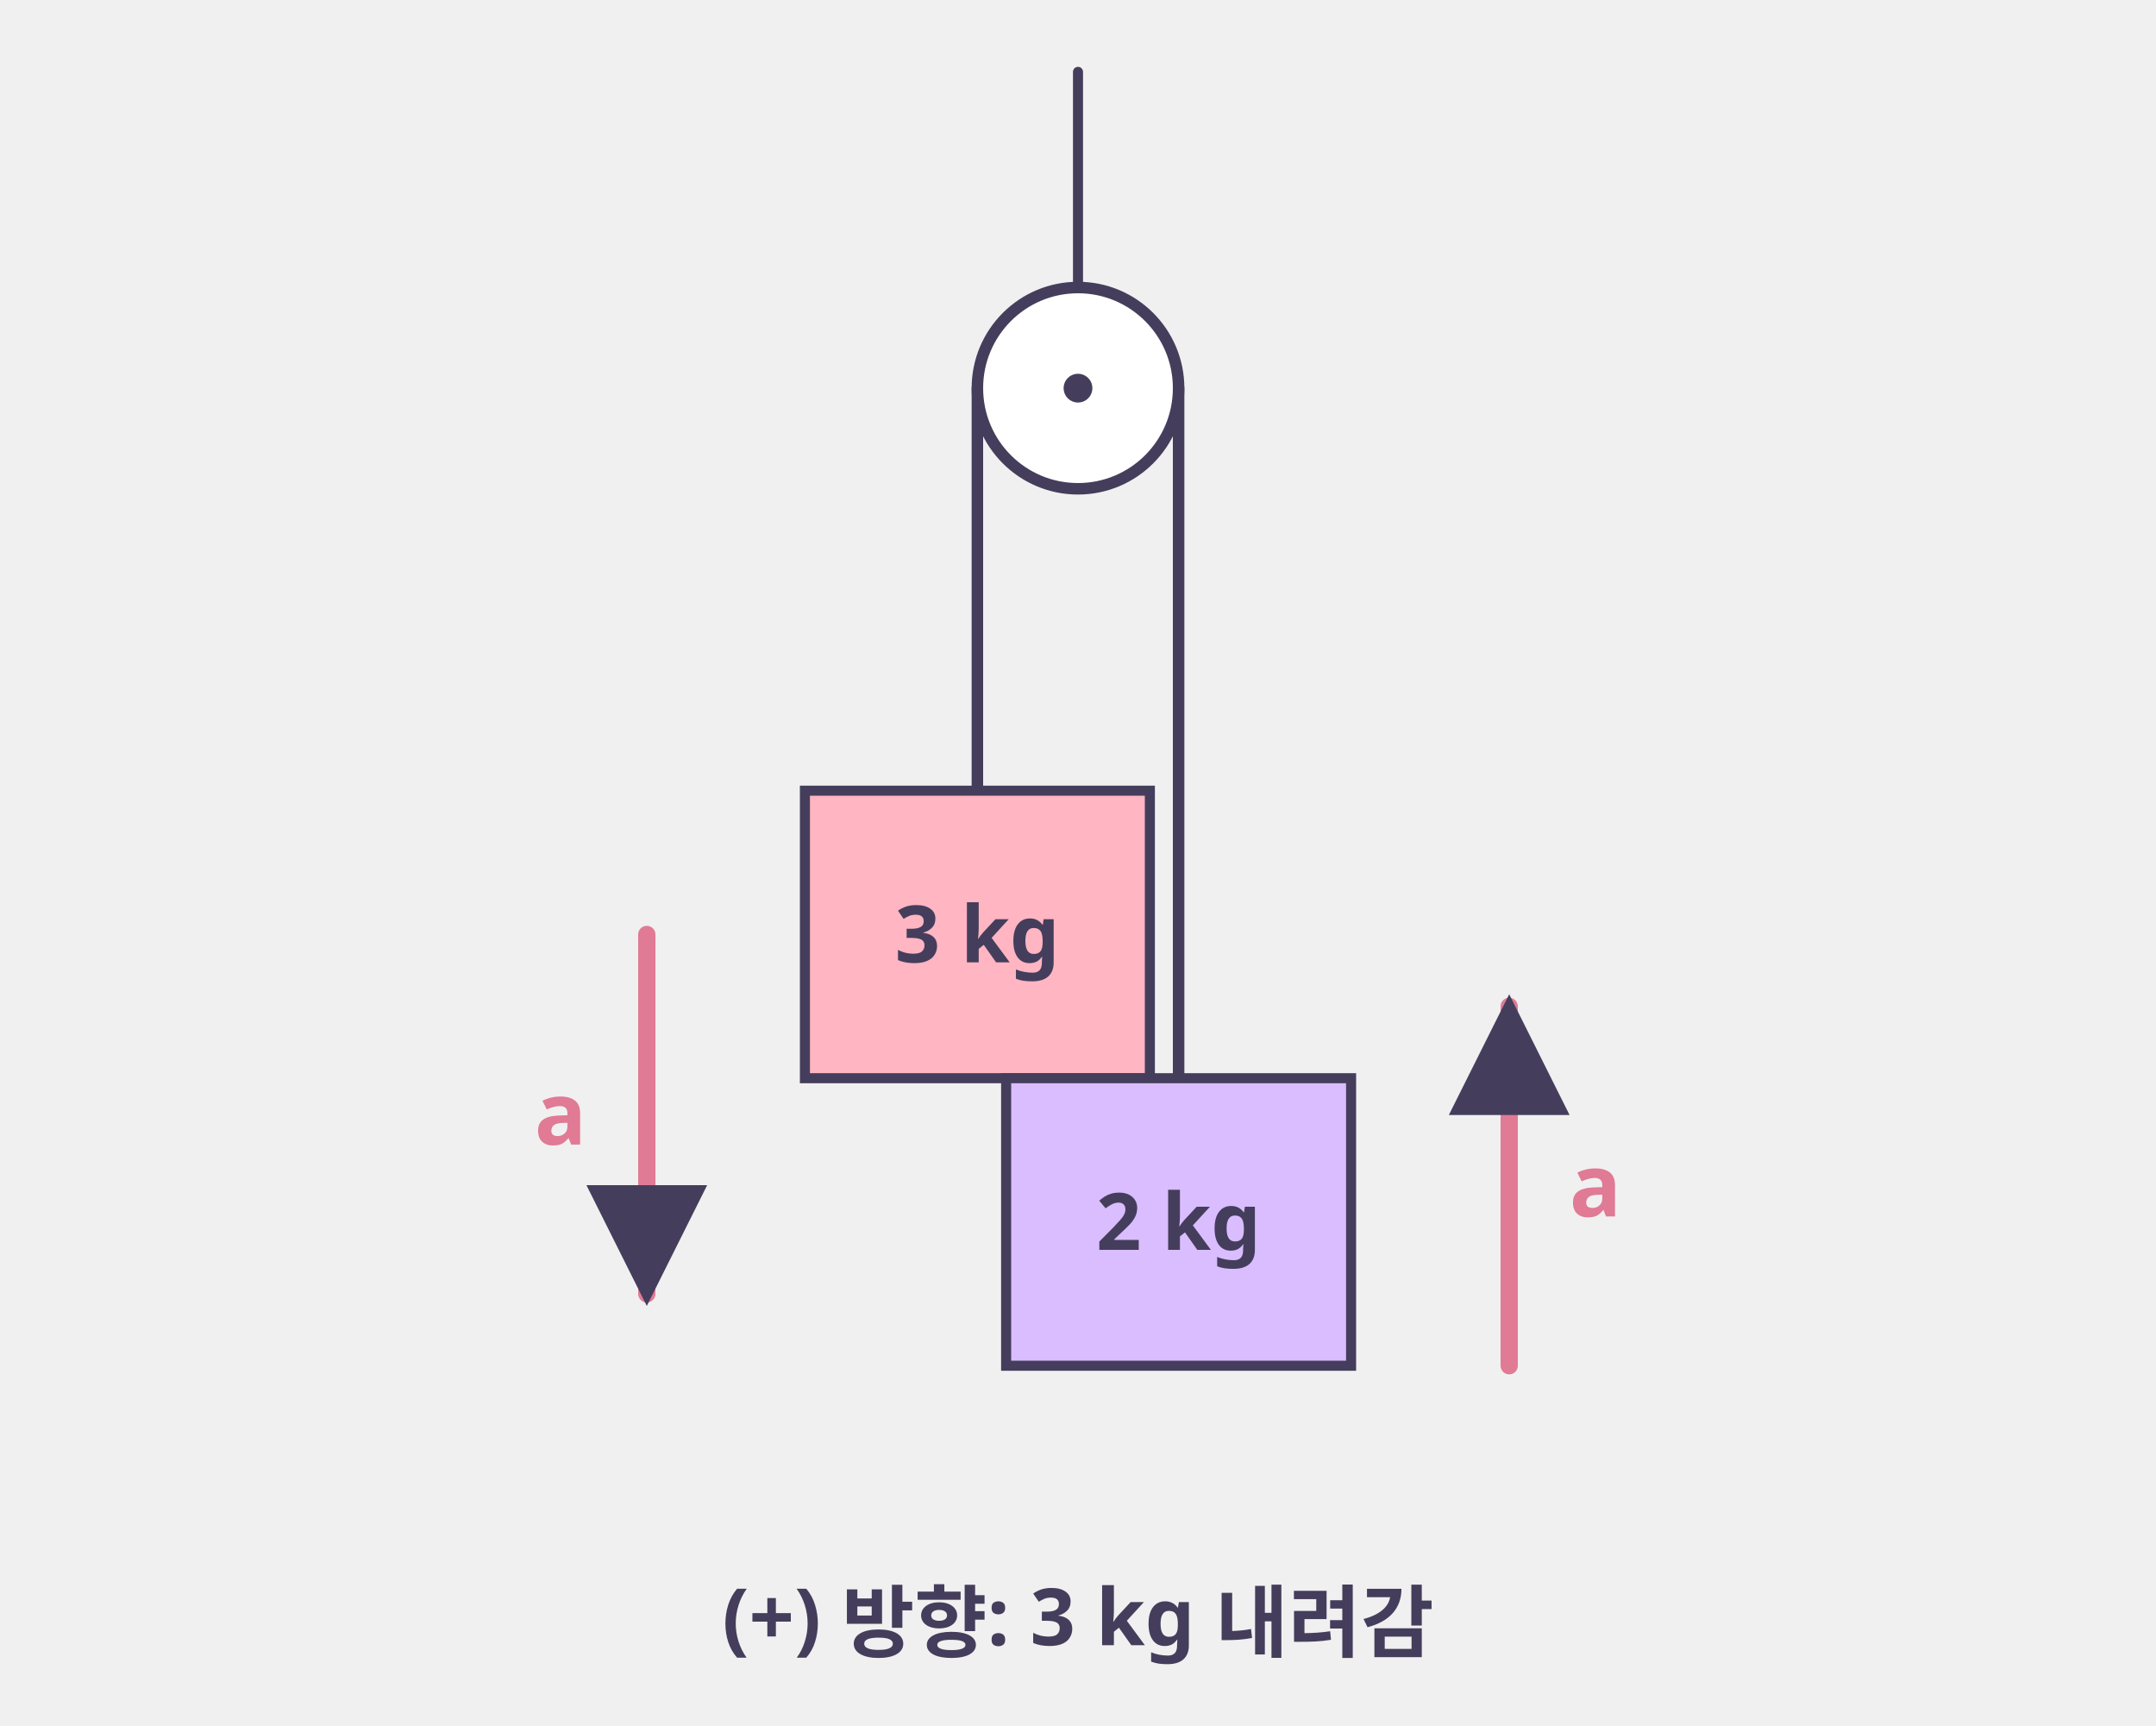
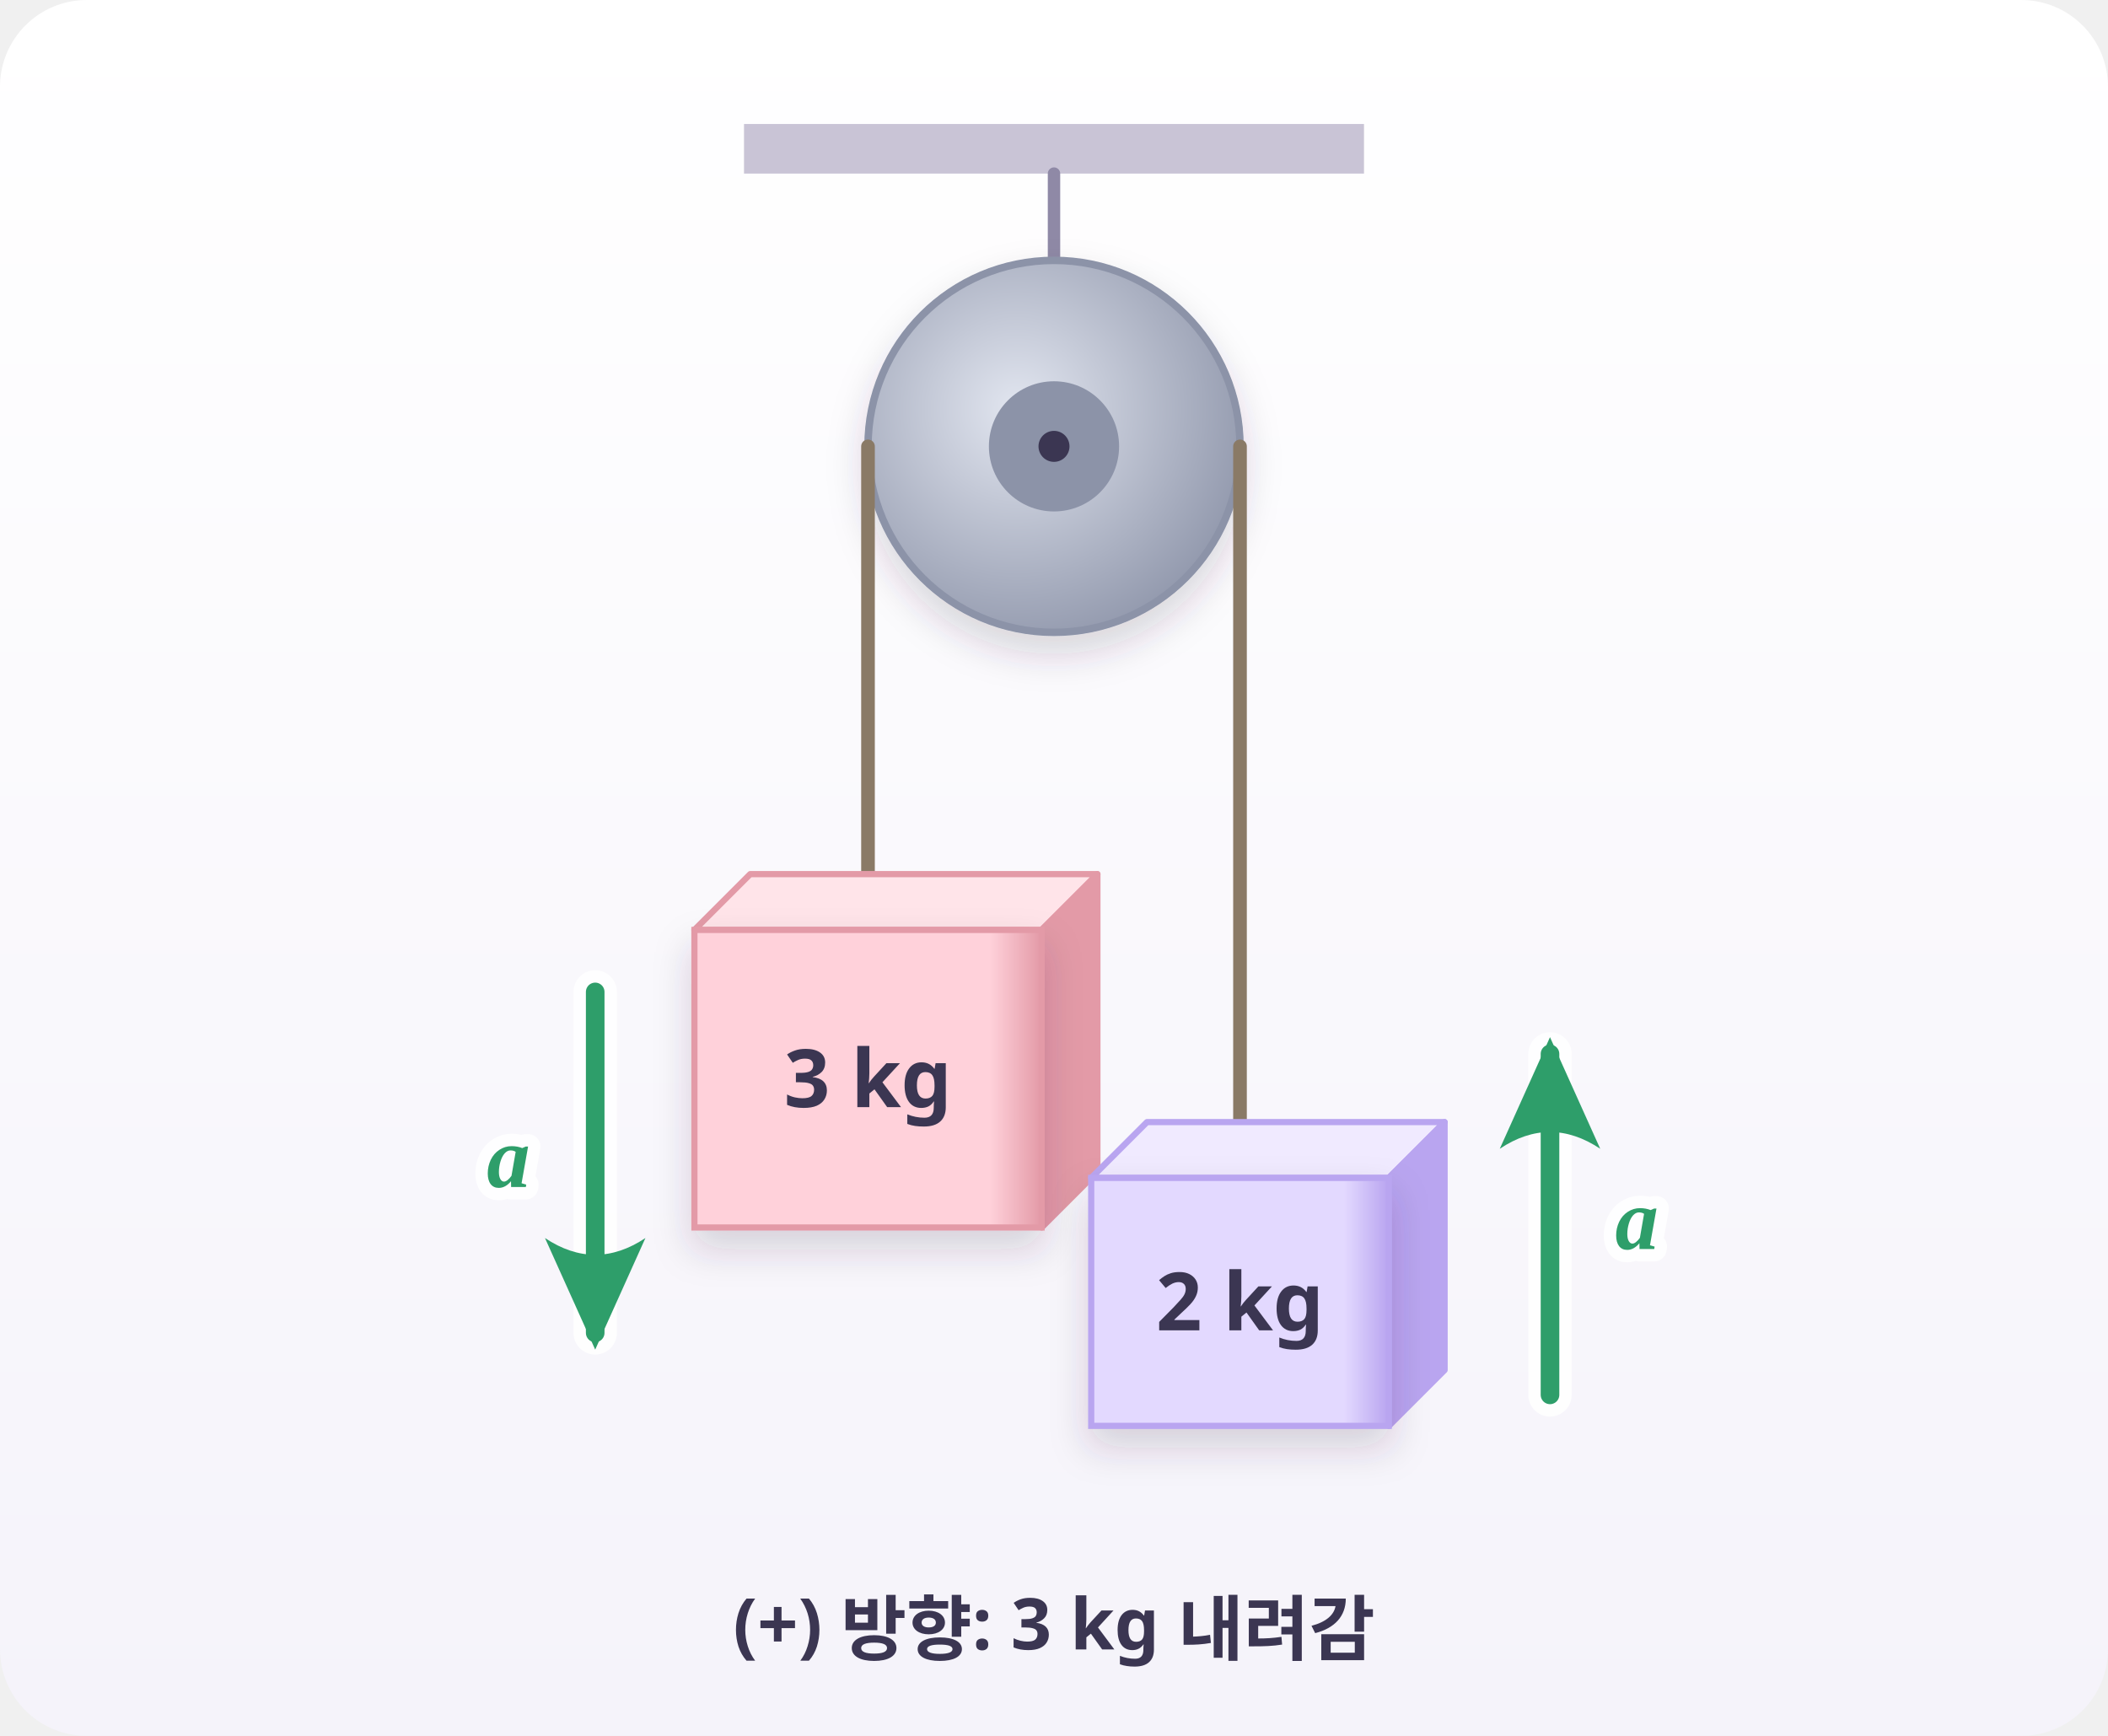
- <svg xmlns="http://www.w3.org/2000/svg" viewBox="0 0 300 240" role="img" aria-label="도르래에 3 kg과 2 kg을 매단 그림, 3 kg이 내려간다" style="max-width:100%;height:auto;display:block;color:#443E5C">
+ <svg xmlns="http://www.w3.org/2000/svg" viewBox="0 0 340 280" role="img" aria-label="도르래에 3 kg과 2 kg을 매단 그림, 3 kg이 내려간다" style="max-width:100%;height:auto;display:block">
  <defs>
-     <marker id="ah" viewBox="0 0 10 10" refX="9" refY="5" markerWidth="7" markerHeight="7" orient="auto-start-reverse">
-       <path d="M0 0 L10 5 L0 10 Z" fill="currentColor" />
-     </marker>
-     <marker id="ahs" viewBox="0 0 10 10" refX="1" refY="5" markerWidth="7" markerHeight="7" orient="auto-start-reverse">
-       <path d="M10 0 L0 5 L10 10 Z" fill="currentColor" />
+     <linearGradient id="g0411" x1="50%" y1="0%" x2="50%" y2="100%">
+       <stop offset="0" stop-color="#FFFFFF" />
+       <stop offset="1" stop-color="#F5F3FA" />
+     </linearGradient>
+     <radialGradient id="r0412" cx="40%" cy="40%" r="70%">
+       <stop offset="0" stop-color="#E2E6F0" />
+       <stop offset="1" stop-color="#8C93A8" />
+     </radialGradient>
+     <filter id="s0413" x="-20%" y="-20%" width="140%" height="160%">
+       <feDropShadow dx="0" dy="3" stdDeviation="3" flood-color="#3B3652" flood-opacity="0.18" />
+     </filter>
+     <filter id="s0414" x="-20%" y="-20%" width="140%" height="160%">
+       <feDropShadow dx="0" dy="3" stdDeviation="3" flood-color="#3B3652" flood-opacity="0.18" />
+     </filter>
+     <linearGradient id="g0415" x1="0%" y1="50%" x2="100%" y2="50%">
+       <stop offset="0" stop-color="#FFD1DA" />
+       <stop offset="0.85" stop-color="#FFD1DA" />
+       <stop offset="1" stop-color="#E39AA7" />
+     </linearGradient>
+     <filter id="s0416" x="-20%" y="-20%" width="140%" height="160%">
+       <feDropShadow dx="0" dy="3" stdDeviation="3" flood-color="#3B3652" flood-opacity="0.18" />
+     </filter>
+     <linearGradient id="g0417" x1="0%" y1="50%" x2="100%" y2="50%">
+       <stop offset="0" stop-color="#E3D9FF" />
+       <stop offset="0.85" stop-color="#E3D9FF" />
+       <stop offset="1" stop-color="#B9A5F0" />
+     </linearGradient>
+     <marker id="m2E9E6A041" viewBox="0 0 10 10" refX="8.5" refY="5" markerWidth="6" markerHeight="6" orient="auto-start-reverse">
+       <path d="M0 0.5 L10 5 L0 9.5 Q3 5 0 0.5 Z" fill="#2E9E6A" />
    </marker>
  </defs>
-   <line x1="150.0" y1="10.0" x2="150.0" y2="40.0" stroke="currentColor" stroke-width="1.4" stroke-linecap="round" opacity="1" />
-   <circle cx="150.0" cy="54.0" r="14" fill="#FFFFFF" stroke="currentColor" stroke-width="1.6" opacity="1" />
-   <circle cx="150.0" cy="54.0" r="2" fill="currentColor" stroke="none" stroke-width="1.6" opacity="1" />
-   <line x1="136.0" y1="54.0" x2="136.0" y2="110.0" stroke="currentColor" stroke-width="1.6" stroke-linecap="round" opacity="1" />
-   <line x1="164.0" y1="54.0" x2="164.0" y2="150.0" stroke="currentColor" stroke-width="1.6" stroke-linecap="round" opacity="1" />
-   <rect x="112.0" y="110.0" width="48.0" height="40.0" fill="#FFB5C2" stroke="currentColor" stroke-width="1.4" rx="0" opacity="1" />
-   <text x="136.0" y="130.0" text-anchor="middle" dominant-baseline="middle" fill="currentColor" style="font-family:'IBM Plex Sans KR','Apple SD Gothic Neo',sans-serif;font-size:11px;font-weight:600" opacity="1">3 kg</text>
-   <rect x="140.0" y="150.0" width="48.0" height="40.0" fill="#DABDFF" stroke="currentColor" stroke-width="1.4" rx="0" opacity="1" />
-   <text x="164.0" y="170.0" text-anchor="middle" dominant-baseline="middle" fill="currentColor" style="font-family:'IBM Plex Sans KR','Apple SD Gothic Neo',sans-serif;font-size:11px;font-weight:600" opacity="1">2 kg</text>
-   <line x1="90.0" y1="130.0" x2="90.0" y2="180.0" stroke="#E07A95" stroke-width="2.4" stroke-linecap="round" marker-end="url(#ah)" style="color:#E07A95" />
-   <text x="78.0" y="155.0" text-anchor="middle" dominant-baseline="middle" fill="#E07A95" style="font-family:'IBM Plex Sans KR','Apple SD Gothic Neo',sans-serif;font-size:12px;font-weight:700" opacity="1">a</text>
-   <line x1="210.0" y1="190.0" x2="210.0" y2="140.0" stroke="#E07A95" stroke-width="2.4" stroke-linecap="round" marker-end="url(#ah)" style="color:#E07A95" />
-   <text x="222.0" y="165.0" text-anchor="middle" dominant-baseline="middle" fill="#E07A95" style="font-family:'IBM Plex Sans KR','Apple SD Gothic Neo',sans-serif;font-size:12px;font-weight:700" opacity="1">a</text>
-   <text x="150.0" y="225.0" text-anchor="middle" dominant-baseline="middle" fill="currentColor" style="font-family:'IBM Plex Sans KR','Apple SD Gothic Neo',sans-serif;font-size:11px;font-weight:600" opacity="1">(+) 방향: 3 kg 내려감</text>
+   <rect x="0.0" y="0.0" width="340.0" height="280.0" fill="url(#g0411)" stroke="none" stroke-width="1.4" rx="14" opacity="1" />
+   <rect x="120.0" y="20.0" width="100.0" height="8.0" fill="#C9C4D6" stroke="none" stroke-width="1.4" rx="0" opacity="1" />
+   <line x1="170.0" y1="28.0" x2="170.0" y2="44.0" stroke="#8F89A6" stroke-width="2" stroke-linecap="round" opacity="1" />
+   <circle cx="170.0" cy="72.0" r="30" fill="url(#r0412)" stroke="#8C93A8" stroke-width="1.2" opacity="1" filter="url(#s0413)" />
+   <circle cx="170.0" cy="72.0" r="10.5" fill="#8C93A8" stroke="none" stroke-width="1.4" opacity="1" />
+   <circle cx="170.0" cy="72.0" r="2.5" fill="#3B3652" stroke="none" stroke-width="1.4" opacity="1" />
+   <line x1="140.0" y1="72.0" x2="140.0" y2="150.0" stroke="#8A7A66" stroke-width="2.2" stroke-linecap="round" opacity="1" />
+   <line x1="200.0" y1="72.0" x2="200.0" y2="190.0" stroke="#8A7A66" stroke-width="2.2" stroke-linecap="round" opacity="1" />
+   <polygon points="112.0,150.0 121.0,141.0 177.0,141.0 168.0,150.0" fill="#FFE4E9" stroke="#E39AA7" stroke-width="1" stroke-linejoin="round" opacity="1" />
+   <polygon points="168.0,150.0 177.0,141.0 177.0,189.0 168.0,198.0" fill="#E39AA7" stroke="#E39AA7" stroke-width="1" stroke-linejoin="round" opacity="1" />
+   <rect x="112.0" y="150.0" width="56.0" height="48.0" fill="url(#g0415)" stroke="#E39AA7" stroke-width="1" rx="0" opacity="1" filter="url(#s0414)" />
+   <text x="140.0" y="174.0" text-anchor="middle" dominant-baseline="middle" fill="#3B3652" style="font-family:'IBM Plex Sans KR','Apple SD Gothic Neo','Malgun Gothic',sans-serif;font-size:13px;font-weight:700" opacity="1">3 kg</text>
+   <polygon points="176.0,190.0 185.0,181.0 233.0,181.0 224.0,190.0" fill="#F0EAFF" stroke="#B9A5F0" stroke-width="1" stroke-linejoin="round" opacity="1" />
+   <polygon points="224.0,190.0 233.0,181.0 233.0,221.0 224.0,230.0" fill="#B9A5F0" stroke="#B9A5F0" stroke-width="1" stroke-linejoin="round" opacity="1" />
+   <rect x="176.0" y="190.0" width="48.0" height="40.0" fill="url(#g0417)" stroke="#B9A5F0" stroke-width="1" rx="0" opacity="1" filter="url(#s0416)" />
+   <text x="200.0" y="210.0" text-anchor="middle" dominant-baseline="middle" fill="#3B3652" style="font-family:'IBM Plex Sans KR','Apple SD Gothic Neo','Malgun Gothic',sans-serif;font-size:13px;font-weight:700" opacity="1">2 kg</text>
+   <line x1="96.0" y1="160.0" x2="96.0" y2="215.0" stroke="#FFFFFF" stroke-width="7" stroke-linecap="round" opacity="0.85" />
+   <line x1="96.0" y1="160.0" x2="96.0" y2="215.0" stroke="#2E9E6A" stroke-width="3" stroke-linecap="round" marker-end="url(#m2E9E6A041)" />
+   <text x="82.0" y="187.5" text-anchor="middle" dominant-baseline="middle" stroke="#FFFFFF" stroke-width="4" stroke-linejoin="round" fill="none" style="font-family:'Times New Roman','Nanum Myeongjo','Apple Myungjo',serif;font-size:14px;font-weight:700;font-style:italic" opacity="0.9">a</text>
+   <text x="82.0" y="187.5" text-anchor="middle" dominant-baseline="middle" fill="#2E9E6A" style="font-family:'Times New Roman','Nanum Myeongjo','Apple Myungjo',serif;font-size:14px;font-weight:700;font-style:italic" opacity="1">a</text>
+   <line x1="250.0" y1="225.0" x2="250.0" y2="170.0" stroke="#FFFFFF" stroke-width="7" stroke-linecap="round" opacity="0.85" />
+   <line x1="250.0" y1="225.0" x2="250.0" y2="170.0" stroke="#2E9E6A" stroke-width="3" stroke-linecap="round" marker-end="url(#m2E9E6A041)" />
+   <text x="264.0" y="197.5" text-anchor="middle" dominant-baseline="middle" stroke="#FFFFFF" stroke-width="4" stroke-linejoin="round" fill="none" style="font-family:'Times New Roman','Nanum Myeongjo','Apple Myungjo',serif;font-size:14px;font-weight:700;font-style:italic" opacity="0.9">a</text>
+   <text x="264.0" y="197.5" text-anchor="middle" dominant-baseline="middle" fill="#2E9E6A" style="font-family:'Times New Roman','Nanum Myeongjo','Apple Myungjo',serif;font-size:14px;font-weight:700;font-style:italic" opacity="1">a</text>
+   <text x="170.0" y="262.0" text-anchor="middle" dominant-baseline="middle" fill="#3B3652" style="font-family:'IBM Plex Sans KR','Apple SD Gothic Neo','Malgun Gothic',sans-serif;font-size:11.5px;font-weight:600" opacity="1">(+) 방향: 3 kg 내려감</text>
</svg>
